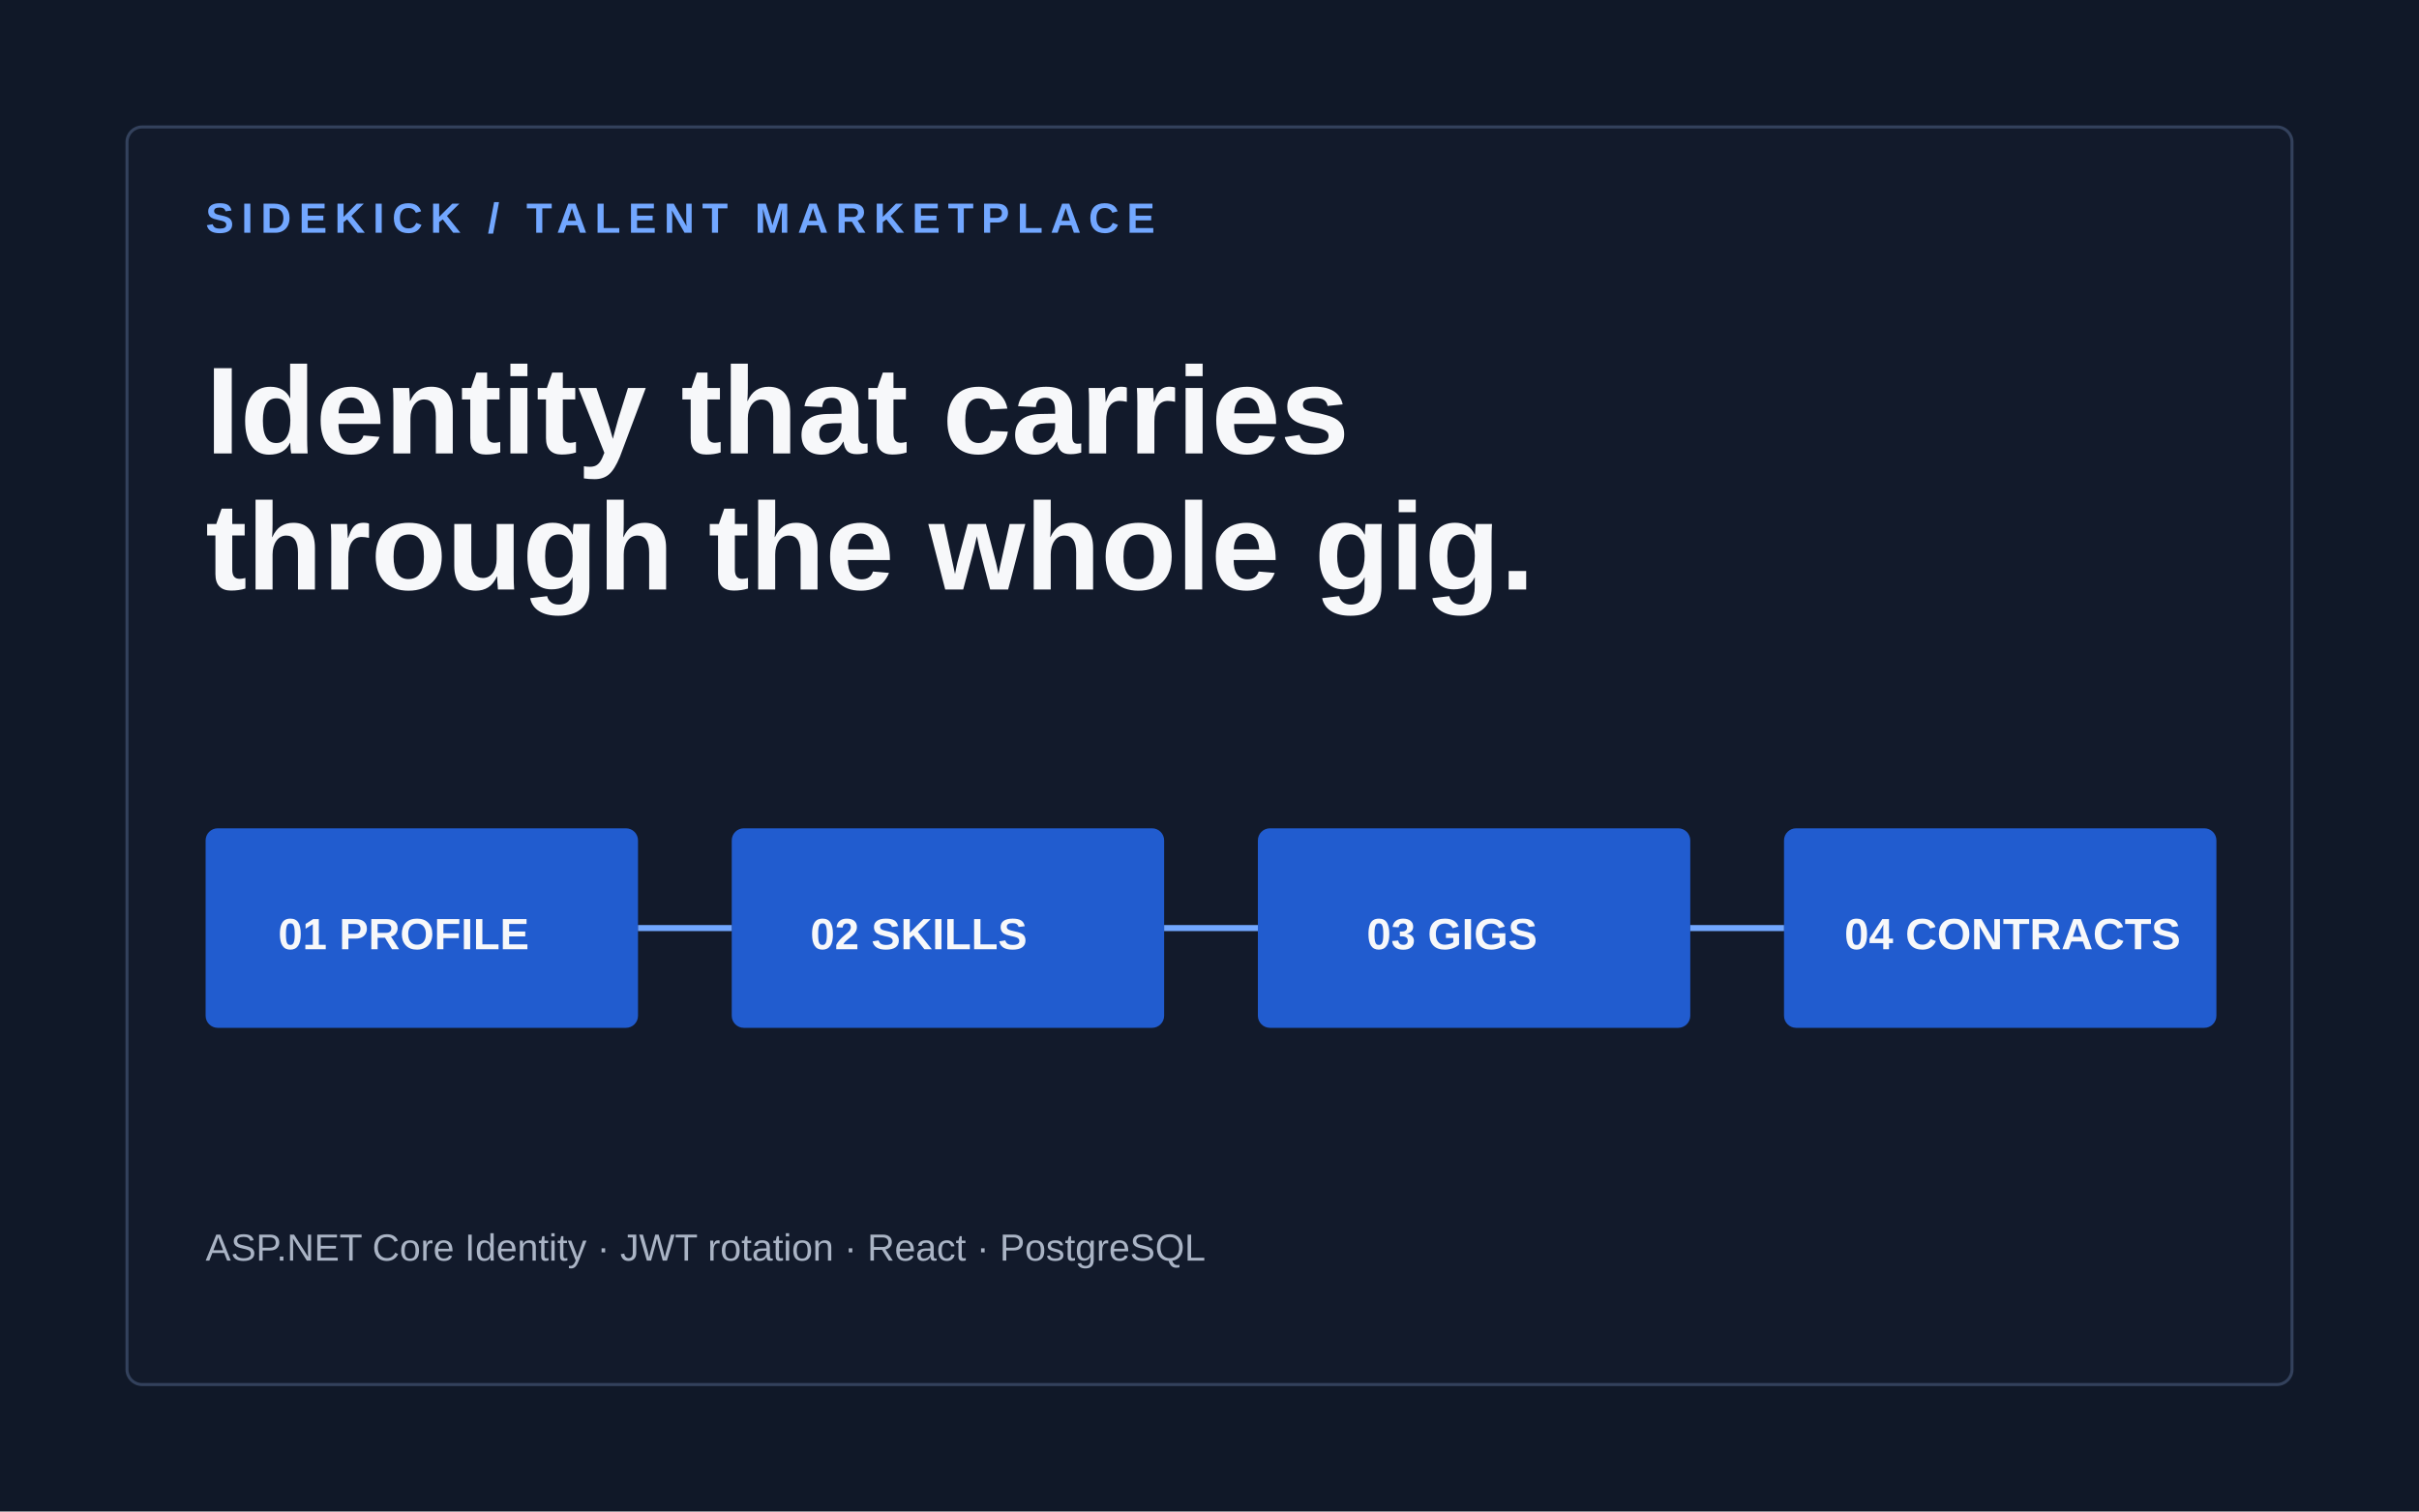
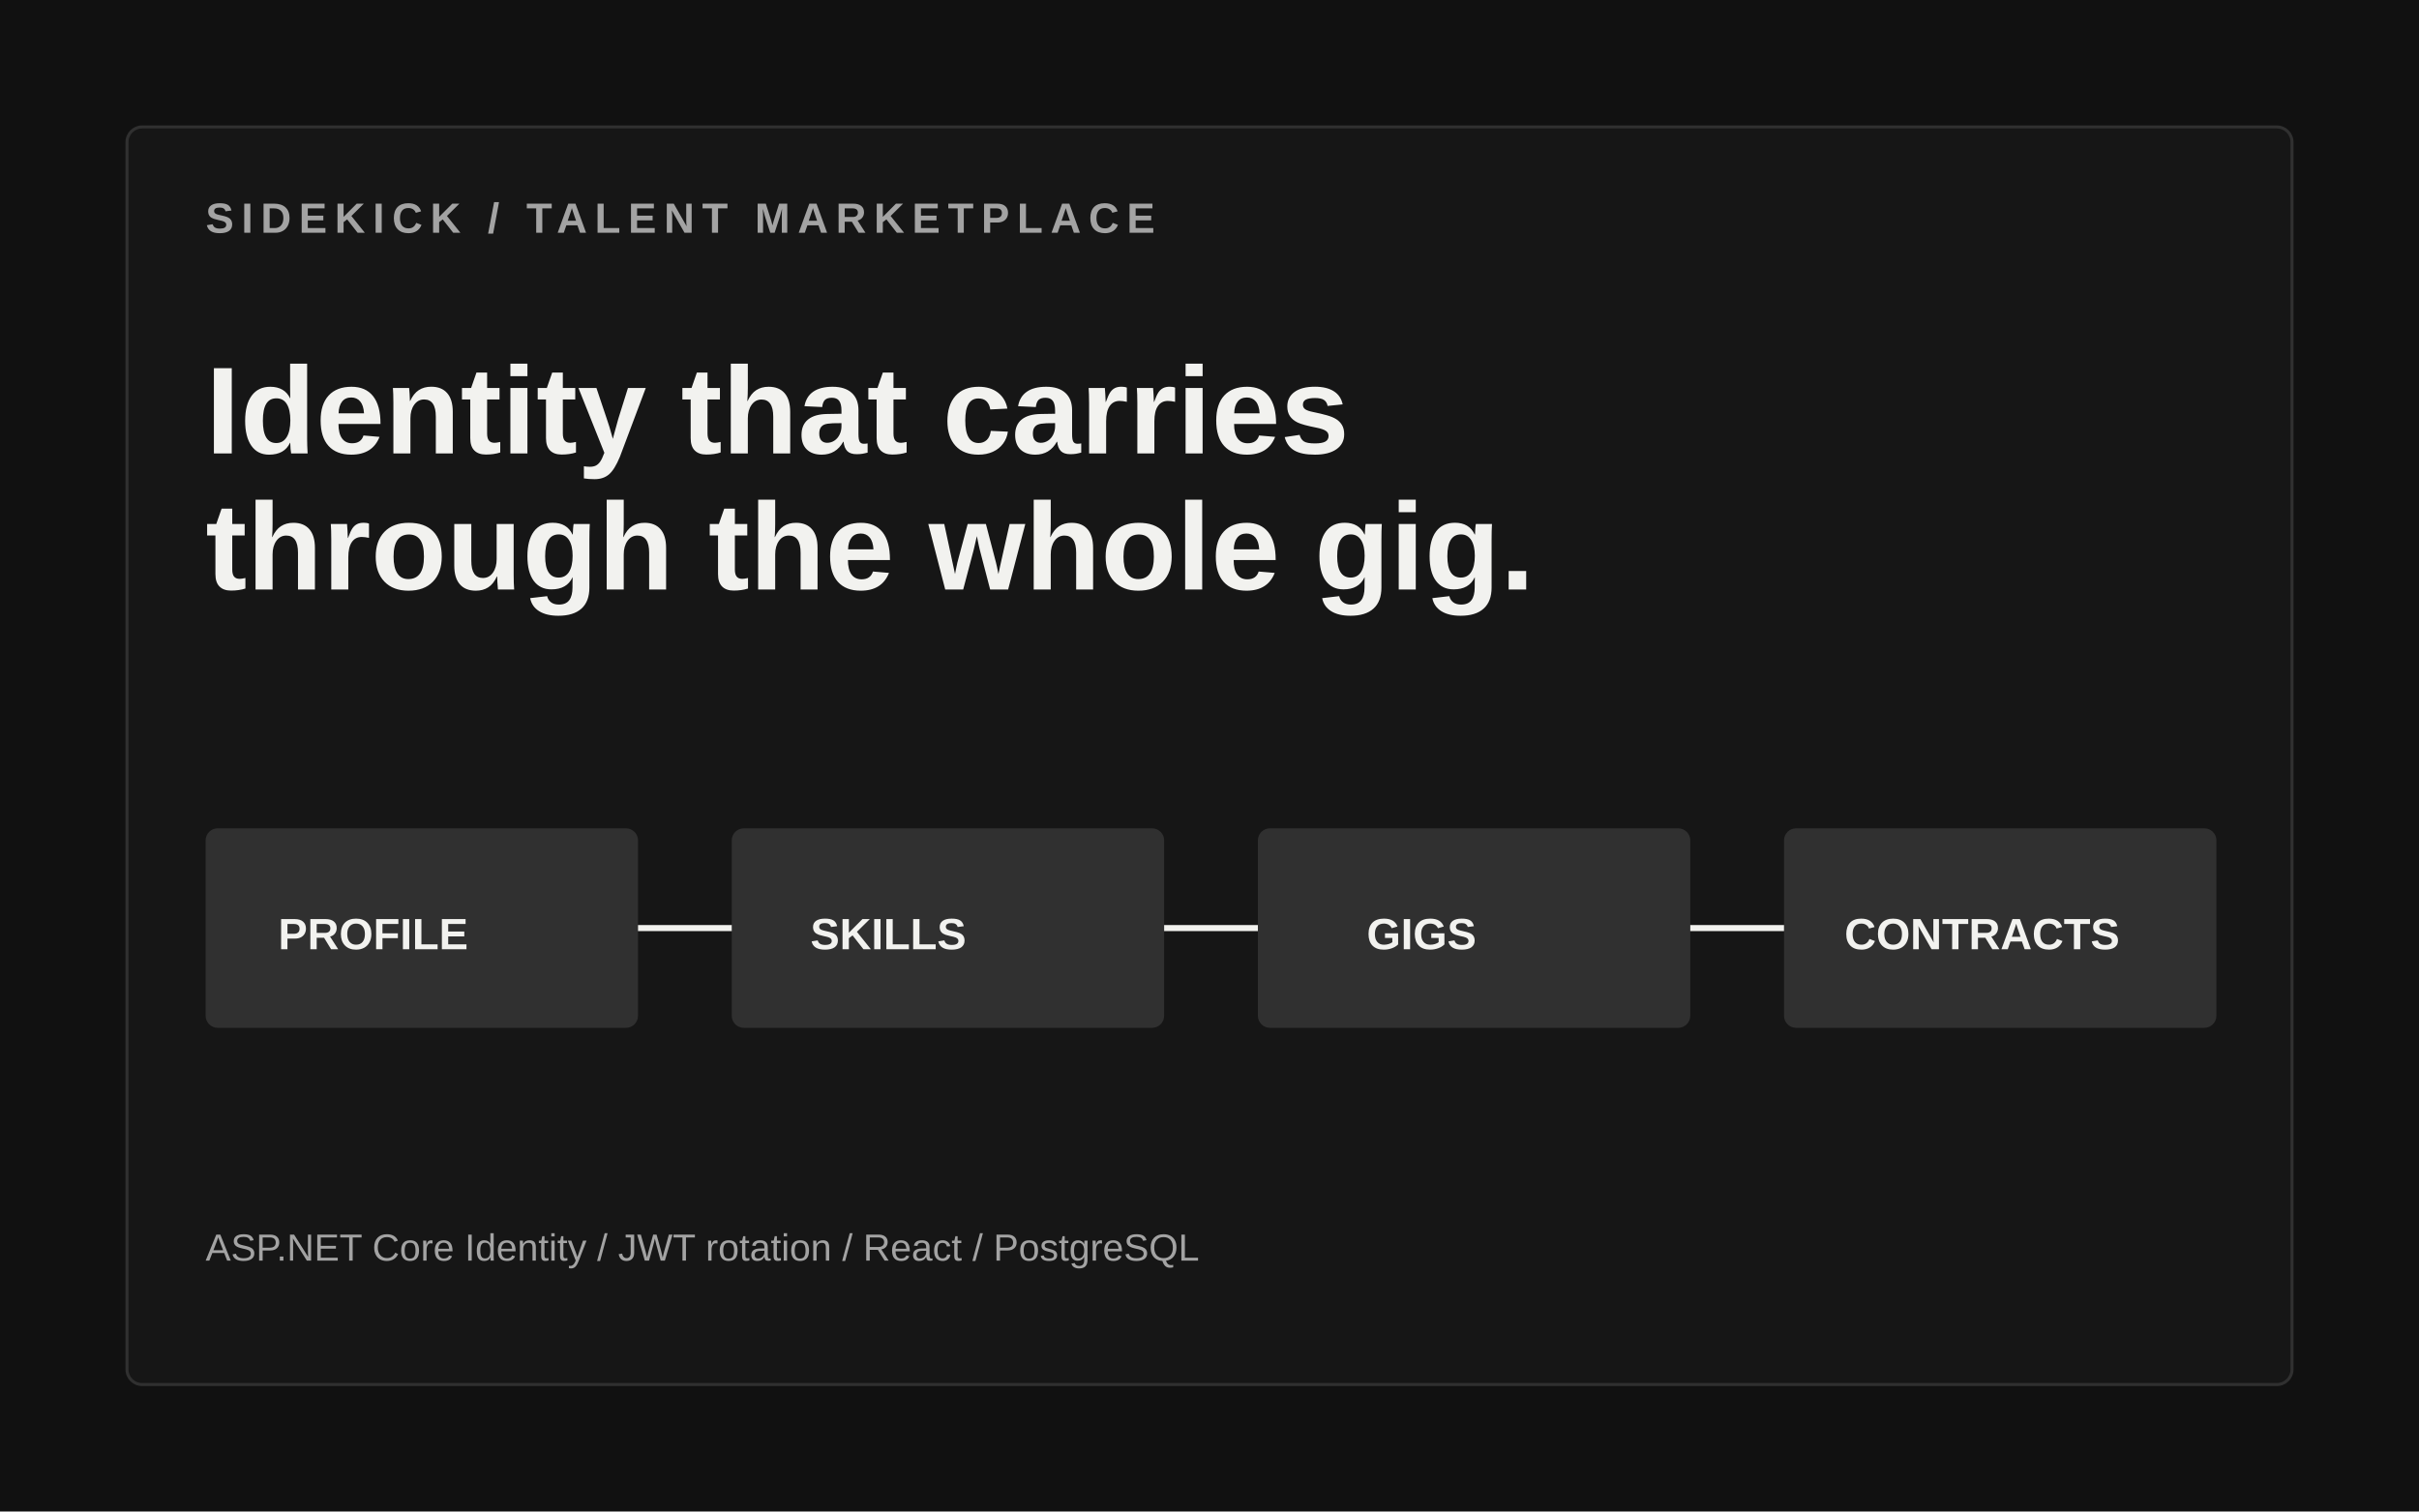
<svg xmlns="http://www.w3.org/2000/svg" viewBox="0 0 1600 1000" role="img" aria-labelledby="title desc">
-   <rect width="1600" height="1000" fill="#101828" />
-   <rect x="84" y="84" width="1432" height="832" rx="10" fill="#121A2B" stroke="#33415C" stroke-width="2" />
-   <text x="136" y="154" fill="#72A7FF" font-family="Arial,sans-serif" font-size="28" font-weight="700" letter-spacing="5">SIDEKICK / TALENT MARKETPLACE</text>
-   <text x="136" y="300" fill="#F7F8FA" font-family="Arial,sans-serif" font-size="82" font-weight="700">Identity that carries</text>
-   <text x="136" y="390" fill="#F7F8FA" font-family="Arial,sans-serif" font-size="82" font-weight="700">through the whole gig.</text>
+   <rect width="1600" height="1000" fill="#111111" />
+   <rect x="84" y="84" width="1432" height="832" rx="10" fill="#161616" stroke="#303030" stroke-width="2" />
+   <text x="136" y="154" fill="#A3A3A3" font-family="Arial,sans-serif" font-size="28" font-weight="700" letter-spacing="5">SIDEKICK / TALENT MARKETPLACE</text>
+   <text x="136" y="300" fill="#F2F2EF" font-family="Arial,sans-serif" font-size="82" font-weight="700">Identity that carries</text>
+   <text x="136" y="390" fill="#F2F2EF" font-family="Arial,sans-serif" font-size="82" font-weight="700">through the whole gig.</text>
  <g font-family="Arial,sans-serif" font-size="29" font-weight="700">
-     <g fill="#215CCF">
+     <g fill="#303030">
      <rect x="136" y="548" width="286" height="132" rx="8" />
      <rect x="484" y="548" width="286" height="132" rx="8" />
      <rect x="832" y="548" width="286" height="132" rx="8" />
      <rect x="1180" y="548" width="286" height="132" rx="8" />
    </g>
-     <g fill="#F7F8FA">
-       <text x="184" y="628">01  PROFILE</text>
-       <text x="536" y="628">02  SKILLS</text>
-       <text x="904" y="628">03  GIGS</text>
-       <text x="1220" y="628">04  CONTRACTS</text>
+     <g fill="#F2F2EF">
+       <text x="184" y="628">PROFILE</text>
+       <text x="536" y="628">SKILLS</text>
+       <text x="904" y="628">GIGS</text>
+       <text x="1220" y="628">CONTRACTS</text>
    </g>
-     <path d="M422 614h62M770 614h62M1118 614h62" stroke="#72A7FF" stroke-width="4" />
+     <path d="M422 614h62M770 614h62M1118 614h62" stroke="#F2F2EF" stroke-width="4" />
  </g>
-   <text x="136" y="834" fill="#AAB4C5" font-family="Arial,sans-serif" font-size="25">ASP.NET Core Identity · JWT rotation · React · PostgreSQL</text>
+   <text x="136" y="834" fill="#A3A3A3" font-family="Arial,sans-serif" font-size="25">ASP.NET Core Identity / JWT rotation / React / PostgreSQL</text>
</svg>
